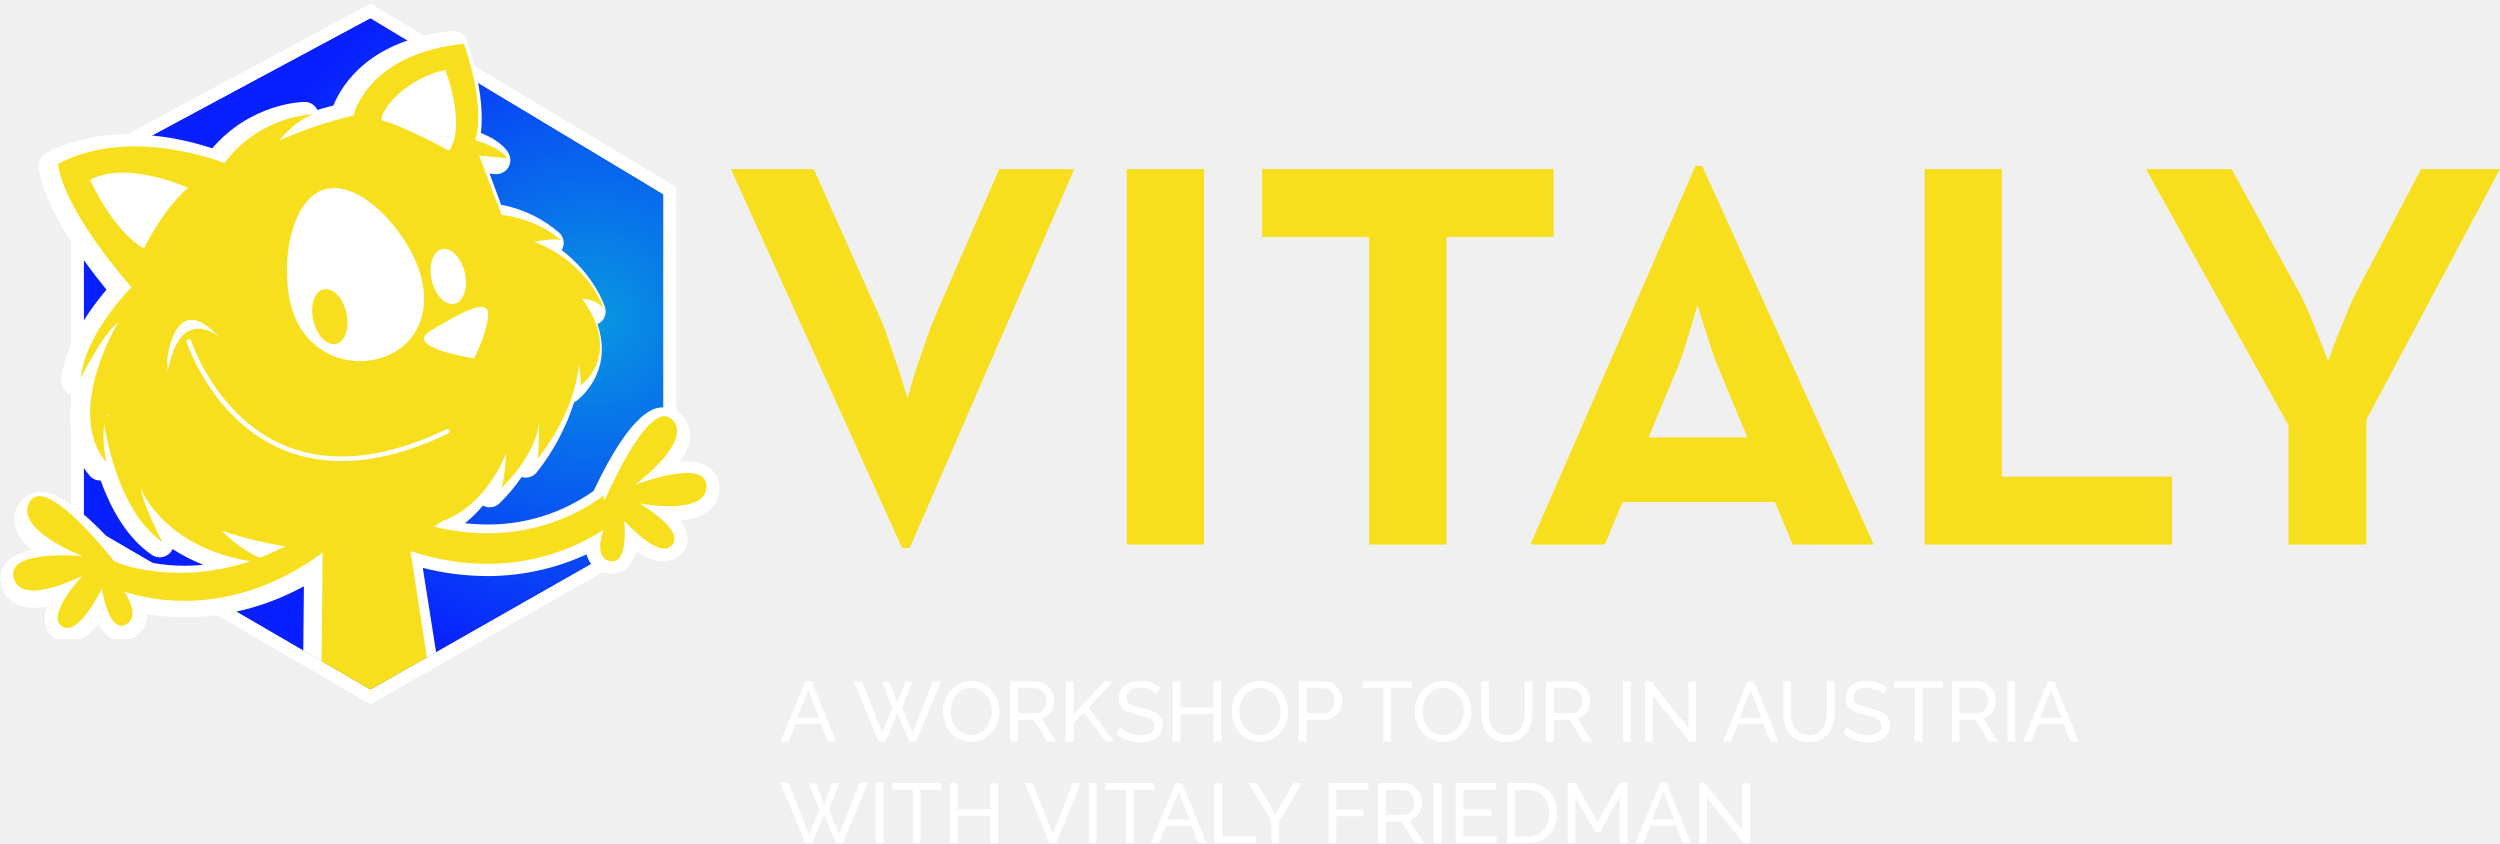
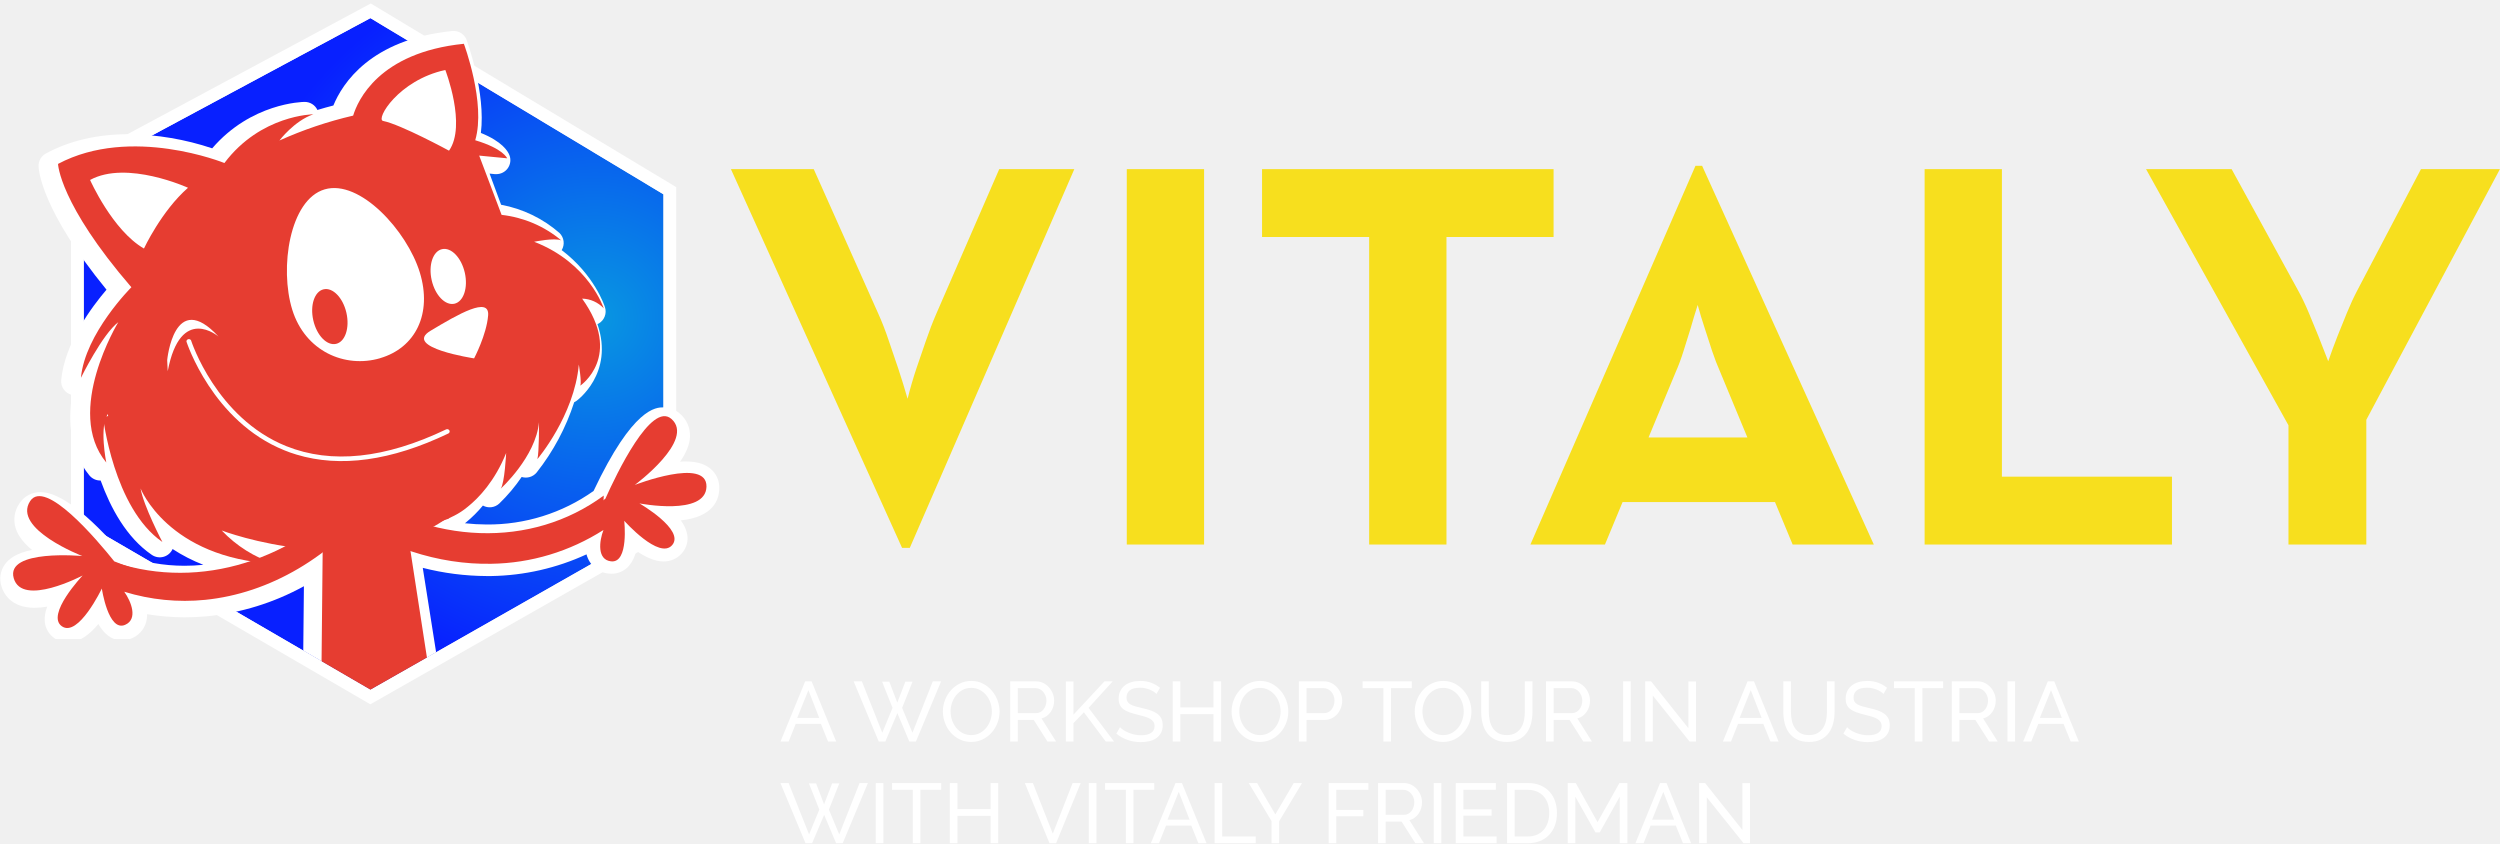
<svg xmlns="http://www.w3.org/2000/svg" xmlns:xlink="http://www.w3.org/1999/xlink" width="590px" height="199px" viewBox="0 0 590 199" version="1.1">
  <defs>
    <radialGradient cx="88.227%" cy="44.888%" fx="88.227%" fy="44.888%" r="63.106%" gradientTransform="translate(0.882267,0.448877),scale(1,0.863322),rotate(-7.377464),translate(-0.882267,-0.448877)" id="radialGradient-1">
      <stop stop-color="#F7681E" offset="0%" />
      <stop stop-color="#F7DF00" offset="100%" />
    </radialGradient>
    <polygon id="path-2" points="93.417 27.273 162.579 68.856 162.579 146.423 93.417 185.755 25.758 146.423 25.758 63.618" />
    <polygon id="path-3" points="93.417 0.71 202.154 0.71 202.154 165.985 127.753 166.228 93.417 185.755 72.879 173.816 57.576 173.816 1.122 173.816 1.122 0.71" />
  </defs>
  <g id="Page-1" stroke="none" stroke-width="1" fill="none" fill-rule="evenodd">
    <g id="Group" transform="translate(-6, -23)">
      <polygon id="x" fill="#FFFFFF" points="93.417 27.273 162.579 68.856 162.579 146.423 93.417 185.755 25.758 146.423 25.758 63.618" />
      <g id="x">
        <use fill="url(#radialGradient-1)" fill-rule="evenodd" style="mix-blend-mode: difference;" xlink:href="#path-2" />
        <path stroke="#FFFFFF" stroke-width="3" d="M93.459,25.548 L164.079,68.008 L164.079,147.295 L93.409,187.486 L24.258,147.286 L24.258,62.721 L93.459,25.548 Z" />
      </g>
      <path d="M178.494,62.909 L198.039,62.909 L213.285,97.048 C214.154,98.96 214.979,101.088 215.761,103.433 C216.542,105.779 217.281,107.95 217.976,109.948 C218.758,112.294 219.496,114.683 220.191,117.115 C220.799,114.683 221.494,112.294 222.276,109.948 C222.971,107.95 223.709,105.801 224.491,103.498 C225.273,101.196 226.098,99.046 226.967,97.048 L241.821,62.909 L259.542,62.909 L220.712,152.297 L218.888,152.297 L178.494,62.909 Z M271.921,62.909 L290.164,62.909 L290.164,151.515 L271.921,151.515 L271.921,62.909 Z M329.124,78.936 L303.845,78.936 L303.845,62.909 L372.645,62.909 L372.645,78.936 L347.367,78.936 L347.367,151.515 L329.124,151.515 L329.124,78.936 Z M418.382,126.236 L411.997,110.861 C411.302,109.297 410.651,107.603 410.042,105.779 C409.434,103.955 408.87,102.217 408.348,100.567 C407.74,98.742 407.176,96.875 406.655,94.964 C406.046,96.875 405.482,98.742 404.961,100.567 C404.439,102.217 403.896,103.955 403.332,105.779 C402.767,107.603 402.137,109.297 401.442,110.861 L395.058,126.236 L418.382,126.236 Z M406.133,62.127 L407.697,62.127 L448.221,151.515 L429.067,151.515 L424.897,141.482 L388.933,141.482 L384.764,151.515 L367.173,151.515 L406.133,62.127 Z M460.209,62.909 L478.452,62.909 L478.452,135.488 L518.585,135.488 L518.585,151.515 L460.209,151.515 L460.209,62.909 Z M546.079,123.37 L512.461,62.909 L532.658,62.909 L548.294,91.445 C549.163,93.009 550.01,94.768 550.835,96.723 C551.66,98.677 552.42,100.523 553.115,102.261 L555.461,108.255 C556.156,106.257 556.894,104.259 557.676,102.261 C558.371,100.523 559.109,98.699 559.891,96.788 C560.673,94.877 561.498,93.096 562.367,91.445 L577.352,62.909 L595.985,62.909 L564.452,122.067 L564.452,151.515 L546.079,151.515 L546.079,123.37 Z" id="VITALY" fill="#F7DF1E" />
      <g id="Group-2">
        <mask id="mask-4" fill="white">
          <use xlink:href="#path-3" />
        </mask>
        <g id="x" />
        <g id="cat-just-friendly" mask="url(#mask-4)">
          <g transform="translate(6.060606, 30.30303)">
            <path d="M169.69,108.044 C169.767,106.437 169.173,104.87 168.049,103.713 C166.656,102.296 164.617,101.605 161.816,101.605 C161.365,101.605 160.905,101.605 160.439,101.658 C161.757,99.766 162.705,97.738 162.779,95.756 C162.869,93.614 161.934,91.556 160.259,90.208 C159.225,89.328 157.912,88.84 156.552,88.832 C154.756,88.832 149.349,88.832 140.024,108.561 C132.652,113.794 123.802,116.565 114.747,116.476 C113.048,116.468 111.351,116.372 109.663,116.186 L109.917,115.985 C111.369,114.789 112.704,113.458 113.905,112.012 C115.156,112.699 116.708,112.51 117.755,111.543 C119.732,109.636 121.507,107.531 123.051,105.262 C124.336,105.659 125.734,105.242 126.588,104.208 C130.507,99.248 133.507,93.633 135.448,87.626 C135.624,87.544 135.792,87.447 135.951,87.336 C136.057,87.262 144.954,80.881 140.934,69.177 L141.226,69.051 C142.564,68.277 143.184,66.684 142.719,65.215 C142.597,64.825 140.209,57.553 132.498,51.73 C133.29,50.42 133.071,48.739 131.969,47.673 C128.063,44.264 123.307,41.965 118.2,41.018 L115.483,33.667 L116.749,33.793 L117.072,33.793 C118.159,33.795 119.177,33.265 119.797,32.377 C120.416,31.488 120.558,30.353 120.175,29.341 C119.804,28.36 118.433,26.089 113.428,24.071 C114.604,14.586 110.251,2.704 110.071,2.145 C109.54,0.725 108.104,-0.151 106.592,0.022 C87.389,2.019 80.754,12.384 78.614,17.595 C77.382,17.908 76.127,18.259 74.849,18.649 C74.306,17.489 73.137,16.748 71.851,16.747 L71.814,16.747 C71.285,16.747 59.221,17 50.017,27.702 C43.665,25.574 37.018,24.449 30.317,24.366 C22.94,24.366 16.363,25.889 10.76,28.93 C9.668,29.523 9.004,30.675 9.039,31.912 C9.07,32.966 9.78,42.345 25.074,61.062 C21.69,65.02 15.176,73.672 14.387,82.404 C14.246,83.989 15.265,85.449 16.807,85.871 L16.95,85.908 C15.944,92.321 16.484,99.318 21.023,104.878 C21.65,105.649 22.594,106.099 23.591,106.1 L23.692,106.1 C26.011,112.513 29.777,119.569 35.777,123.652 C36.588,124.204 37.605,124.368 38.55,124.101 C39.495,123.833 40.272,123.161 40.67,122.267 C42.952,123.756 45.383,125.005 47.925,125.992 C46.444,126.144 44.956,126.22 43.466,126.219 C38.551,126.214 33.675,125.349 29.062,123.663 C20.589,113.83 13.99,108.845 9.515,108.84 C7.542,108.803 5.687,109.77 4.596,111.406 C3.344,113.152 2.996,115.384 3.658,117.424 C4.267,119.31 5.718,121.013 7.498,122.477 C3.584,123.273 2.022,124.675 1.143,125.823 C0.019,127.34 -0.298,129.303 0.29,131.093 C0.751,132.61 2.408,136.13 8.085,136.141 C9.092,136.134 10.097,136.042 11.088,135.867 C10.621,136.992 10.422,138.209 10.506,139.424 C10.659,141.059 11.559,142.534 12.947,143.423 C13.853,144.016 14.913,144.333 15.997,144.335 C18.703,144.335 21.182,142.333 23.157,139.967 C24.359,142.074 26.133,143.834 28.723,143.834 C29.449,143.834 30.169,143.692 30.841,143.418 C32.59,142.763 33.921,141.319 34.426,139.529 C34.594,138.917 34.671,138.283 34.654,137.648 C37.579,138.134 40.538,138.381 43.503,138.386 C45.24,138.386 47.004,138.307 48.741,138.143 C56.787,137.357 64.587,134.941 71.661,131.045 L71.417,155.285 C74.825,155.822 78.272,156.081 81.723,156.059 C89.23,156.031 96.678,154.725 103.742,152.197 L99.712,126.709 C104.625,127.968 109.674,128.618 114.747,128.643 L115.917,128.643 C123.674,128.513 131.317,126.77 138.355,123.526 C138.518,124.143 138.772,124.732 139.107,125.275 C140.076,126.865 141.748,127.9 143.609,128.063 C143.827,128.087 144.046,128.1 144.266,128.1 C145.828,128.107 147.318,127.44 148.349,126.271 C149.211,125.23 149.806,123.994 150.08,122.672 C152.103,124.069 154.391,125.196 156.52,125.202 C158.172,125.226 159.751,124.529 160.841,123.294 C161.94,122.068 162.411,120.406 162.117,118.789 C161.872,117.594 161.351,116.473 160.598,115.511 C168.303,114.71 169.637,110.595 169.69,108.044 Z" id="Path" fill="#FFFFFF" fill-rule="evenodd" />
-             <path d="M166.666,107.544 C166.815,100.513 149.749,107.141 149.749,107.141 C149.749,107.141 164.121,96.522 158.372,91.547 C153.619,87.417 145.459,104.476 142.808,110.391 C125.716,123.658 101.869,122.978 81.982,108.611 L78.788,113.415 C90.499,121.862 103.449,125.986 115.9,125.748 C125.249,125.609 134.389,122.854 142.355,117.771 C141.339,120.441 140.828,124.786 144.139,125.173 C148.397,125.67 147.258,115.599 147.258,115.599 C147.258,115.599 155.546,124.924 158.585,121.326 C161.625,117.727 150.84,111.497 150.84,111.497 C150.84,111.497 166.517,114.57 166.666,107.544 Z" id="Path" fill="#F7DF1E" fill-rule="evenodd" />
-             <path d="M75.758,155.71 C78.075,155.957 80.403,156.074 82.733,156.059 C89.097,156.03 95.423,155.063 101.515,153.188 L94.703,109.091 L76.222,109.435 L75.758,155.71 Z" id="Path" fill="#F7DF1E" fill-rule="evenodd" />
-             <path d="M89.394,109.887 L85.055,106.061 C69.617,125.93 46.799,133.413 26.905,125.176 C22.822,120.074 10.551,105.545 7.042,110.976 C2.783,117.523 19.372,123.923 19.372,123.923 C19.372,123.923 1.224,122.223 3.177,129.144 C5.131,136.066 19.441,128.515 19.441,128.515 C19.441,128.515 10.662,137.79 14.543,140.499 C18.424,143.209 23.972,131.593 23.972,131.593 C23.972,131.593 25.478,141.866 29.45,140.165 C32.543,138.838 30.93,134.694 29.263,132.347 C35.465,134.258 41.948,134.906 48.375,134.258 C63.468,132.733 78.214,124.269 89.394,109.887 Z" id="Path" fill="#F7DF1E" fill-rule="evenodd" />
-             <path d="M142.424,109.65 C125.366,122.191 101.72,121.417 81.986,107.576 L78.788,112.245 C90.515,120.456 103.484,124.464 115.953,124.233 C125.133,124.098 134.115,121.518 141.987,116.753 C142.238,114.416 142.323,112.03 142.424,109.65 Z" id="Path" fill="#F7DF1E" fill-rule="evenodd" />
-             <path d="M84.954,107.576 C69.603,125.069 47.167,131.961 27.273,125.49 C27.817,127.508 28.274,129.537 28.737,131.576 C34.839,133.153 41.194,133.675 47.494,133.117 C62.915,131.74 77.967,124.072 89.394,111.032 L84.954,107.576 Z" id="Path" fill="#F7DF1E" fill-rule="evenodd" />
+             <path d="M166.666,107.544 C166.815,100.513 149.749,107.141 149.749,107.141 C149.749,107.141 164.121,96.522 158.372,91.547 C153.619,87.417 145.459,104.476 142.808,110.391 C125.716,123.658 101.869,122.978 81.982,108.611 L78.788,113.415 C90.499,121.862 103.449,125.986 115.9,125.748 C125.249,125.609 134.389,122.854 142.355,117.771 C141.339,120.441 140.828,124.786 144.139,125.173 C148.397,125.67 147.258,115.599 147.258,115.599 C147.258,115.599 155.546,124.924 158.585,121.326 C161.625,117.727 150.84,111.497 150.84,111.497 C150.84,111.497 166.517,114.57 166.666,107.544 Z" id="Path" fill="#e63d31" fill-rule="evenodd" />
+             <path d="M75.758,155.71 C78.075,155.957 80.403,156.074 82.733,156.059 C89.097,156.03 95.423,155.063 101.515,153.188 L94.703,109.091 L76.222,109.435 L75.758,155.71 Z" id="Path" fill="#e63d31" fill-rule="evenodd" />
+             <path d="M89.394,109.887 L85.055,106.061 C69.617,125.93 46.799,133.413 26.905,125.176 C22.822,120.074 10.551,105.545 7.042,110.976 C2.783,117.523 19.372,123.923 19.372,123.923 C19.372,123.923 1.224,122.223 3.177,129.144 C5.131,136.066 19.441,128.515 19.441,128.515 C19.441,128.515 10.662,137.79 14.543,140.499 C18.424,143.209 23.972,131.593 23.972,131.593 C23.972,131.593 25.478,141.866 29.45,140.165 C32.543,138.838 30.93,134.694 29.263,132.347 C35.465,134.258 41.948,134.906 48.375,134.258 C63.468,132.733 78.214,124.269 89.394,109.887 Z" id="Path" fill="#e63d31" fill-rule="evenodd" />
+             <path d="M142.424,109.65 C125.366,122.191 101.72,121.417 81.986,107.576 L78.788,112.245 C90.515,120.456 103.484,124.464 115.953,124.233 C125.133,124.098 134.115,121.518 141.987,116.753 C142.238,114.416 142.323,112.03 142.424,109.65 Z" id="Path" fill="#e63d31" fill-rule="evenodd" />
+             <path d="M84.954,107.576 C69.603,125.069 47.167,131.961 27.273,125.49 C27.817,127.508 28.274,129.537 28.737,131.576 C34.839,133.153 41.194,133.675 47.494,133.117 C62.915,131.74 77.967,124.072 89.394,111.032 L84.954,107.576 Z" id="Path" fill="#e63d31" fill-rule="evenodd" />
            <polygon id="Path" fill="#FFFFFF" fill-rule="evenodd" points="73.962 113.636 42.959 103.342 33.293 67.568 30.408 56.167 16.667 35.49 22.908 29.654 43.482 31.961 66.515 40.11 92.343 16.486 105.423 4.545 107.103 34.457 122.727 56.419 120.674 80.353 101.076 106.688" />
-             <path d="M142.424,65.471 C142.424,65.471 138.966,54.758 125.999,49.754 C125.999,49.754 130.825,48.745 132.397,49.43 C128.428,46.09 123.522,43.992 118.315,43.406 L113.028,29.419 L119.629,30.057 C119.629,30.057 118.755,27.783 112.095,25.796 C114.669,17.069 109.414,3.03 109.414,3.03 C89.305,5.08 84.339,16.494 83.283,19.982 C77.296,21.371 71.467,23.34 65.882,25.859 C65.882,25.859 69.351,21.237 73.883,19.668 C73.883,19.668 61.469,19.788 52.9,31.171 C52.9,31.171 30.866,22.214 13.636,31.38 C13.636,31.38 13.91,40.745 30.946,60.488 C30.946,60.488 20.001,71.385 19.036,81.868 C19.036,81.868 24.104,71.557 27.857,68.729 C27.857,68.729 15.02,89.779 25.021,101.847 C25.021,101.847 23.299,93.371 25.407,90.386 C25.407,90.386 25.895,98.49 29.23,105 L28.769,104.822 C29.222,105.152 29.639,105.527 30.013,105.941 L30.099,106.051 C31.324,106.125 32.54,106.3 33.735,106.574 C32.737,104.142 31.96,101.46 32.421,99.698 C33.656,102.38 35.053,104.988 36.603,107.51 C37.075,107.698 37.553,107.87 38.014,108.095 C40.861,109.465 43.564,110.945 46.24,112.555 L50.562,112.869 C57.533,114.438 62.134,115.881 69.705,116.33 C76.628,116.738 83.449,117.313 90.329,118.103 C93.643,118.479 95.938,117.423 99.531,116.723 C104.432,115.771 107.199,113.423 99.681,117.852 C101.656,116.687 103.763,115.748 105.96,115.055 L105.874,115.013 C106.298,114.814 106.722,114.605 107.156,114.391 C108.29,113.814 109.351,113.113 110.32,112.299 C112.958,110.182 116.712,106.244 119.393,99.609 C119.393,99.609 119.034,106.788 118.106,108.022 C118.106,108.022 126.38,100.535 127.147,92.336 C127.147,92.336 127.184,99.567 126.761,101.047 C126.761,101.047 135.48,90.788 136.542,78.726 C136.542,78.726 137.244,82.851 136.896,83.709 C136.896,83.709 147.084,76.765 137.319,63.171 C139.272,63.223 141.118,64.055 142.424,65.471 Z M33.917,51.354 C26.49,47.082 21.197,35.166 21.197,35.166 C29.884,30.418 44.309,37.011 44.309,37.011 C38.035,42.491 33.917,51.343 33.917,51.343 L33.917,51.354 Z M89.648,77.236 C81.331,79.672 71.952,75.594 68.912,65.79 C65.871,55.986 68.268,39.824 76.564,37.388 C84.859,34.951 95.986,47.16 99.005,56.964 C102.024,66.768 97.965,74.794 89.648,77.225 L89.648,77.236 Z M105.912,28.259 C105.912,28.259 94.533,22.078 90.345,21.237 C88.538,20.876 93.932,11.626 105.032,9.211 C105.038,9.211 110.105,22.282 105.912,28.253 L105.912,28.259 Z" id="Shape" fill="#F7DF1E" fill-rule="nonzero" />
-             <path d="M24.242,91.053 C24.242,91.053 26.702,112.621 38.265,120.609 C38.265,120.609 33.803,112.099 33.113,107.967 C33.113,107.967 39.503,124.375 64.782,125.758 C60.023,124.236 55.719,121.531 52.266,117.891 C52.266,117.891 85.979,130.821 107.576,113.397 L60.894,106.823 C60.894,106.823 38.117,89.394 37.622,89.394 C37.127,89.394 24.242,91.053 24.242,91.053 Z" id="Path" fill="#F7DF1E" fill-rule="evenodd" />
+             <path d="M142.424,65.471 C142.424,65.471 138.966,54.758 125.999,49.754 C125.999,49.754 130.825,48.745 132.397,49.43 C128.428,46.09 123.522,43.992 118.315,43.406 L113.028,29.419 L119.629,30.057 C119.629,30.057 118.755,27.783 112.095,25.796 C114.669,17.069 109.414,3.03 109.414,3.03 C89.305,5.08 84.339,16.494 83.283,19.982 C77.296,21.371 71.467,23.34 65.882,25.859 C65.882,25.859 69.351,21.237 73.883,19.668 C73.883,19.668 61.469,19.788 52.9,31.171 C52.9,31.171 30.866,22.214 13.636,31.38 C13.636,31.38 13.91,40.745 30.946,60.488 C30.946,60.488 20.001,71.385 19.036,81.868 C19.036,81.868 24.104,71.557 27.857,68.729 C27.857,68.729 15.02,89.779 25.021,101.847 C25.021,101.847 23.299,93.371 25.407,90.386 C25.407,90.386 25.895,98.49 29.23,105 L28.769,104.822 C29.222,105.152 29.639,105.527 30.013,105.941 L30.099,106.051 C31.324,106.125 32.54,106.3 33.735,106.574 C32.737,104.142 31.96,101.46 32.421,99.698 C33.656,102.38 35.053,104.988 36.603,107.51 C37.075,107.698 37.553,107.87 38.014,108.095 C40.861,109.465 43.564,110.945 46.24,112.555 L50.562,112.869 C57.533,114.438 62.134,115.881 69.705,116.33 C76.628,116.738 83.449,117.313 90.329,118.103 C93.643,118.479 95.938,117.423 99.531,116.723 C104.432,115.771 107.199,113.423 99.681,117.852 C101.656,116.687 103.763,115.748 105.96,115.055 L105.874,115.013 C106.298,114.814 106.722,114.605 107.156,114.391 C108.29,113.814 109.351,113.113 110.32,112.299 C112.958,110.182 116.712,106.244 119.393,99.609 C119.393,99.609 119.034,106.788 118.106,108.022 C118.106,108.022 126.38,100.535 127.147,92.336 C127.147,92.336 127.184,99.567 126.761,101.047 C126.761,101.047 135.48,90.788 136.542,78.726 C136.542,78.726 137.244,82.851 136.896,83.709 C136.896,83.709 147.084,76.765 137.319,63.171 C139.272,63.223 141.118,64.055 142.424,65.471 Z M33.917,51.354 C26.49,47.082 21.197,35.166 21.197,35.166 C29.884,30.418 44.309,37.011 44.309,37.011 C38.035,42.491 33.917,51.343 33.917,51.343 L33.917,51.354 Z M89.648,77.236 C81.331,79.672 71.952,75.594 68.912,65.79 C65.871,55.986 68.268,39.824 76.564,37.388 C84.859,34.951 95.986,47.16 99.005,56.964 C102.024,66.768 97.965,74.794 89.648,77.225 L89.648,77.236 Z M105.912,28.259 C105.912,28.259 94.533,22.078 90.345,21.237 C88.538,20.876 93.932,11.626 105.032,9.211 C105.038,9.211 110.105,22.282 105.912,28.253 L105.912,28.259 Z" id="Shape" fill="#e63d31" fill-rule="nonzero" />
+             <path d="M24.242,91.053 C24.242,91.053 26.702,112.621 38.265,120.609 C38.265,120.609 33.803,112.099 33.113,107.967 C33.113,107.967 39.503,124.375 64.782,125.758 C60.023,124.236 55.719,121.531 52.266,117.891 C52.266,117.891 85.979,130.821 107.576,113.397 L60.894,106.823 C60.894,106.823 38.117,89.394 37.622,89.394 C37.127,89.394 24.242,91.053 24.242,91.053 Z" id="Path" fill="#e63d31" fill-rule="evenodd" />
            <path d="M69.875,99.969 C80.227,103.118 92.279,101.455 105.751,95.001 C106.034,94.862 106.143,94.534 105.994,94.269 C105.845,94.004 105.494,93.902 105.211,94.041 C90.817,100.934 78.133,102.258 67.5,97.988 C50.963,91.338 45.074,73.185 45.02,73.003 C44.888,72.782 44.61,72.677 44.351,72.75 C44.092,72.823 43.922,73.054 43.941,73.306 C44,73.493 50.045,92.131 67.074,98.979 C67.988,99.353 68.921,99.683 69.875,99.969 Z" id="Path" fill="#FFFFFF" fill-rule="evenodd" />
            <path d="M39.394,77.695 C39.394,77.695 41,60.706 51.515,72.135 C51.515,72.135 42.538,64.39 39.524,80.303" id="Path" fill="#FFFFFF" fill-rule="evenodd" />
            <path d="M101.538,70.764 C94.915,74.725 111.826,77.273 111.826,77.273 C111.826,77.273 114.768,71.72 115.138,67.139 C115.508,62.558 108.139,66.803 101.538,70.764 Z" id="Path" fill="#FFFFFF" fill-rule="evenodd" />
-             <ellipse id="Oval" fill="#F7DF1E" fill-rule="evenodd" transform="translate(77.78509, 67.41054) rotate(-12.85) translate(-77.78509, -67.41054) " cx="77.785" cy="67.411" rx="4.007" ry="6.603" />
+             <ellipse id="Oval" fill="#e63d31" fill-rule="evenodd" transform="translate(77.78509, 67.41054) rotate(-12.85) translate(-77.78509, -67.41054) " cx="77.785" cy="67.411" rx="4.007" ry="6.603" />
            <ellipse id="Oval" fill="#FFFFFF" fill-rule="evenodd" transform="translate(105.7237, 57.93705) rotate(-12.85) translate(-105.7237, -57.93705) " cx="105.724" cy="57.937" rx="4.007" ry="6.603" />
          </g>
        </g>
      </g>
      <path d="M196.02,183.8 L197.54,183.8 L203.34,198 L201.42,198 L199.74,193.84 L193.78,193.84 L192.12,198 L190.2,198 L196.02,183.8 Z M199.34,192.44 L196.78,185.88 L194.14,192.44 L199.34,192.44 Z M214.18,183.88 L215.88,183.88 L217.76,188.82 L219.66,183.88 L221.36,183.88 L218.9,190.06 L221.34,195.92 L226.14,183.8 L228.1,183.8 L222.16,198 L220.6,198 L217.78,191.3 L214.94,198 L213.38,198 L207.46,183.8 L209.4,183.8 L214.22,195.92 L216.64,190.06 L214.18,183.88 Z M235.2,198.1 C234.2,198.1 233.29,197.897 232.47,197.49 C231.65,197.083 230.947,196.543 230.36,195.87 C229.773,195.197 229.32,194.427 229,193.56 C228.68,192.693 228.52,191.807 228.52,190.9 C228.52,189.953 228.69,189.047 229.03,188.18 C229.37,187.313 229.84,186.547 230.44,185.88 C231.04,185.213 231.75,184.683 232.57,184.29 C233.39,183.897 234.28,183.7 235.24,183.7 C236.24,183.7 237.147,183.91 237.96,184.33 C238.773,184.75 239.473,185.3 240.06,185.98 C240.647,186.66 241.1,187.43 241.42,188.29 C241.74,189.15 241.9,190.027 241.9,190.92 C241.9,191.867 241.73,192.773 241.39,193.64 C241.05,194.507 240.583,195.27 239.99,195.93 C239.397,196.59 238.69,197.117 237.87,197.51 C237.05,197.903 236.16,198.1 235.2,198.1 Z M230.34,190.9 C230.34,191.62 230.457,192.317 230.69,192.99 C230.923,193.663 231.253,194.26 231.68,194.78 C232.107,195.3 232.62,195.713 233.22,196.02 C233.82,196.327 234.487,196.48 235.22,196.48 C235.98,196.48 236.66,196.317 237.26,195.99 C237.86,195.663 238.37,195.237 238.79,194.71 C239.21,194.183 239.53,193.587 239.75,192.92 C239.97,192.253 240.08,191.58 240.08,190.9 C240.08,190.18 239.963,189.483 239.73,188.81 C239.497,188.137 239.163,187.543 238.73,187.03 C238.297,186.517 237.783,186.107 237.19,185.8 C236.597,185.493 235.94,185.34 235.22,185.34 C234.46,185.34 233.78,185.5 233.18,185.82 C232.58,186.14 232.07,186.56 231.65,187.08 C231.23,187.6 230.907,188.193 230.68,188.86 C230.453,189.527 230.34,190.207 230.34,190.9 Z M244.4,198 L244.4,183.8 L250.48,183.8 C251.107,183.8 251.683,183.93 252.21,184.19 C252.737,184.45 253.19,184.797 253.57,185.23 C253.95,185.663 254.247,186.15 254.46,186.69 C254.673,187.23 254.78,187.78 254.78,188.34 C254.78,188.833 254.71,189.31 254.57,189.77 C254.43,190.23 254.23,190.647 253.97,191.02 C253.71,191.393 253.397,191.713 253.03,191.98 C252.663,192.247 252.253,192.44 251.8,192.56 L255.24,198 L253.2,198 L249.96,192.9 L246.2,192.9 L246.2,198 L244.4,198 Z M246.2,191.3 L250.5,191.3 C250.873,191.3 251.21,191.22 251.51,191.06 C251.81,190.9 252.067,190.683 252.28,190.41 C252.493,190.137 252.66,189.82 252.78,189.46 C252.9,189.1 252.96,188.727 252.96,188.34 C252.96,187.94 252.89,187.563 252.75,187.21 C252.61,186.857 252.423,186.543 252.19,186.27 C251.957,185.997 251.683,185.783 251.37,185.63 C251.057,185.477 250.727,185.4 250.38,185.4 L246.2,185.4 L246.2,191.3 Z M257.54,198 L257.54,183.82 L259.34,183.82 L259.34,191.66 L266.66,183.8 L268.6,183.8 L262.9,190.06 L268.92,198 L266.96,198 L261.8,191.1 L259.34,193.66 L259.34,198 L257.54,198 Z M278.92,186.78 C278.76,186.593 278.547,186.413 278.28,186.24 C278.013,186.067 277.713,185.91 277.38,185.77 C277.047,185.63 276.683,185.517 276.29,185.43 C275.897,185.343 275.487,185.3 275.06,185.3 C273.953,185.3 273.143,185.507 272.63,185.92 C272.117,186.333 271.86,186.9 271.86,187.62 C271.86,188.007 271.933,188.327 272.08,188.58 C272.227,188.833 272.457,189.05 272.77,189.23 C273.083,189.41 273.473,189.567 273.94,189.7 C274.407,189.833 274.96,189.973 275.6,190.12 C276.333,190.28 276.997,190.463 277.59,190.67 C278.183,190.877 278.69,191.133 279.11,191.44 C279.53,191.747 279.85,192.12 280.07,192.56 C280.29,193 280.4,193.54 280.4,194.18 C280.4,194.86 280.267,195.45 280,195.95 C279.733,196.45 279.37,196.863 278.91,197.19 C278.45,197.517 277.907,197.757 277.28,197.91 C276.653,198.063 275.973,198.14 275.24,198.14 C274.147,198.14 273.11,197.97 272.13,197.63 C271.15,197.29 270.26,196.793 269.46,196.14 L270.32,194.62 C270.533,194.847 270.81,195.073 271.15,195.3 C271.49,195.527 271.877,195.73 272.31,195.91 C272.743,196.09 273.21,196.237 273.71,196.35 C274.21,196.463 274.733,196.52 275.28,196.52 C276.293,196.52 277.08,196.34 277.64,195.98 C278.2,195.62 278.48,195.08 278.48,194.36 C278.48,193.96 278.39,193.623 278.21,193.35 C278.03,193.077 277.767,192.84 277.42,192.64 C277.073,192.44 276.643,192.263 276.13,192.11 C275.617,191.957 275.033,191.8 274.38,191.64 C273.66,191.467 273.027,191.28 272.48,191.08 C271.933,190.88 271.477,190.64 271.11,190.36 C270.743,190.08 270.467,189.74 270.28,189.34 C270.093,188.94 270,188.46 270,187.9 C270,187.22 270.127,186.62 270.38,186.1 C270.633,185.58 270.987,185.14 271.44,184.78 C271.893,184.42 272.433,184.15 273.06,183.97 C273.687,183.79 274.367,183.7 275.1,183.7 C276.06,183.7 276.927,183.847 277.7,184.14 C278.473,184.433 279.16,184.827 279.76,185.32 L278.92,186.78 Z M294.18,183.8 L294.18,198 L292.38,198 L292.38,191.54 L284.56,191.54 L284.56,198 L282.76,198 L282.76,183.8 L284.56,183.8 L284.56,189.94 L292.38,189.94 L292.38,183.8 L294.18,183.8 Z M303.34,198.1 C302.34,198.1 301.43,197.897 300.61,197.49 C299.79,197.083 299.087,196.543 298.5,195.87 C297.913,195.197 297.46,194.427 297.14,193.56 C296.82,192.693 296.66,191.807 296.66,190.9 C296.66,189.953 296.83,189.047 297.17,188.18 C297.51,187.313 297.98,186.547 298.58,185.88 C299.18,185.213 299.89,184.683 300.71,184.29 C301.53,183.897 302.42,183.7 303.38,183.7 C304.38,183.7 305.287,183.91 306.1,184.33 C306.913,184.75 307.613,185.3 308.2,185.98 C308.787,186.66 309.24,187.43 309.56,188.29 C309.88,189.15 310.04,190.027 310.04,190.92 C310.04,191.867 309.87,192.773 309.53,193.64 C309.19,194.507 308.723,195.27 308.13,195.93 C307.537,196.59 306.83,197.117 306.01,197.51 C305.19,197.903 304.3,198.1 303.34,198.1 Z M298.48,190.9 C298.48,191.62 298.597,192.317 298.83,192.99 C299.063,193.663 299.393,194.26 299.82,194.78 C300.247,195.3 300.76,195.713 301.36,196.02 C301.96,196.327 302.627,196.48 303.36,196.48 C304.12,196.48 304.8,196.317 305.4,195.99 C306,195.663 306.51,195.237 306.93,194.71 C307.35,194.183 307.67,193.587 307.89,192.92 C308.11,192.253 308.22,191.58 308.22,190.9 C308.22,190.18 308.103,189.483 307.87,188.81 C307.637,188.137 307.303,187.543 306.87,187.03 C306.437,186.517 305.923,186.107 305.33,185.8 C304.737,185.493 304.08,185.34 303.36,185.34 C302.6,185.34 301.92,185.5 301.32,185.82 C300.72,186.14 300.21,186.56 299.79,187.08 C299.37,187.6 299.047,188.193 298.82,188.86 C298.593,189.527 298.48,190.207 298.48,190.9 Z M312.54,198 L312.54,183.8 L318.46,183.8 C319.087,183.8 319.663,183.93 320.19,184.19 C320.717,184.45 321.17,184.797 321.55,185.23 C321.93,185.663 322.227,186.15 322.44,186.69 C322.653,187.23 322.76,187.78 322.76,188.34 C322.76,188.927 322.66,189.493 322.46,190.04 C322.26,190.587 321.977,191.073 321.61,191.5 C321.243,191.927 320.803,192.267 320.29,192.52 C319.777,192.773 319.207,192.9 318.58,192.9 L314.34,192.9 L314.34,198 L312.54,198 Z M314.34,191.3 L318.48,191.3 C318.853,191.3 319.19,191.223 319.49,191.07 C319.79,190.917 320.047,190.703 320.26,190.43 C320.473,190.157 320.64,189.84 320.76,189.48 C320.88,189.12 320.94,188.74 320.94,188.34 C320.94,187.927 320.87,187.54 320.73,187.18 C320.59,186.82 320.403,186.507 320.17,186.24 C319.937,185.973 319.663,185.767 319.35,185.62 C319.037,185.473 318.707,185.4 318.36,185.4 L314.34,185.4 L314.34,191.3 Z M339.18,185.4 L334.28,185.4 L334.28,198 L332.48,198 L332.48,185.4 L327.58,185.4 L327.58,183.8 L339.18,183.8 L339.18,185.4 Z M346.56,198.1 C345.56,198.1 344.65,197.897 343.83,197.49 C343.01,197.083 342.307,196.543 341.72,195.87 C341.133,195.197 340.68,194.427 340.36,193.56 C340.04,192.693 339.88,191.807 339.88,190.9 C339.88,189.953 340.05,189.047 340.39,188.18 C340.73,187.313 341.2,186.547 341.8,185.88 C342.4,185.213 343.11,184.683 343.93,184.29 C344.75,183.897 345.64,183.7 346.6,183.7 C347.6,183.7 348.507,183.91 349.32,184.33 C350.133,184.75 350.833,185.3 351.42,185.98 C352.007,186.66 352.46,187.43 352.78,188.29 C353.1,189.15 353.26,190.027 353.26,190.92 C353.26,191.867 353.09,192.773 352.75,193.64 C352.41,194.507 351.943,195.27 351.35,195.93 C350.757,196.59 350.05,197.117 349.23,197.51 C348.41,197.903 347.52,198.1 346.56,198.1 Z M341.7,190.9 C341.7,191.62 341.817,192.317 342.05,192.99 C342.283,193.663 342.613,194.26 343.04,194.78 C343.467,195.3 343.98,195.713 344.58,196.02 C345.18,196.327 345.847,196.48 346.58,196.48 C347.34,196.48 348.02,196.317 348.62,195.99 C349.22,195.663 349.73,195.237 350.15,194.71 C350.57,194.183 350.89,193.587 351.11,192.92 C351.33,192.253 351.44,191.58 351.44,190.9 C351.44,190.18 351.323,189.483 351.09,188.81 C350.857,188.137 350.523,187.543 350.09,187.03 C349.657,186.517 349.143,186.107 348.55,185.8 C347.957,185.493 347.3,185.34 346.58,185.34 C345.82,185.34 345.14,185.5 344.54,185.82 C343.94,186.14 343.43,186.56 343.01,187.08 C342.59,187.6 342.267,188.193 342.04,188.86 C341.813,189.527 341.7,190.207 341.7,190.9 Z M361.6,196.48 C362.427,196.48 363.113,196.32 363.66,196 C364.207,195.68 364.643,195.263 364.97,194.75 C365.297,194.237 365.527,193.65 365.66,192.99 C365.793,192.33 365.86,191.66 365.86,190.98 L365.86,183.8 L367.66,183.8 L367.66,190.98 C367.66,191.94 367.55,192.85 367.33,193.71 C367.11,194.57 366.76,195.327 366.28,195.98 C365.8,196.633 365.177,197.15 364.41,197.53 C363.643,197.91 362.713,198.1 361.62,198.1 C360.487,198.1 359.533,197.9 358.76,197.5 C357.987,197.1 357.363,196.57 356.89,195.91 C356.417,195.25 356.077,194.49 355.87,193.63 C355.663,192.77 355.56,191.887 355.56,190.98 L355.56,183.8 L357.36,183.8 L357.36,190.98 C357.36,191.687 357.43,192.37 357.57,193.03 C357.71,193.69 357.943,194.273 358.27,194.78 C358.597,195.287 359.03,195.697 359.57,196.01 C360.11,196.323 360.787,196.48 361.6,196.48 Z M370.86,198 L370.86,183.8 L376.94,183.8 C377.567,183.8 378.143,183.93 378.67,184.19 C379.197,184.45 379.65,184.797 380.03,185.23 C380.41,185.663 380.707,186.15 380.92,186.69 C381.133,187.23 381.24,187.78 381.24,188.34 C381.24,188.833 381.17,189.31 381.03,189.77 C380.89,190.23 380.69,190.647 380.43,191.02 C380.17,191.393 379.857,191.713 379.49,191.98 C379.123,192.247 378.713,192.44 378.26,192.56 L381.7,198 L379.66,198 L376.42,192.9 L372.66,192.9 L372.66,198 L370.86,198 Z M372.66,191.3 L376.96,191.3 C377.333,191.3 377.67,191.22 377.97,191.06 C378.27,190.9 378.527,190.683 378.74,190.41 C378.953,190.137 379.12,189.82 379.24,189.46 C379.36,189.1 379.42,188.727 379.42,188.34 C379.42,187.94 379.35,187.563 379.21,187.21 C379.07,186.857 378.883,186.543 378.65,186.27 C378.417,185.997 378.143,185.783 377.83,185.63 C377.517,185.477 377.187,185.4 376.84,185.4 L372.66,185.4 L372.66,191.3 Z M389.06,198 L389.06,183.8 L390.86,183.8 L390.86,198 L389.06,198 Z M396.06,187.16 L396.06,198 L394.26,198 L394.26,183.8 L395.66,183.8 L404.46,194.86 L404.46,183.82 L406.26,183.82 L406.26,198 L404.74,198 L396.06,187.16 Z M418.42,183.8 L419.94,183.8 L425.74,198 L423.82,198 L422.14,193.84 L416.18,193.84 L414.52,198 L412.6,198 L418.42,183.8 Z M421.74,192.44 L419.18,185.88 L416.54,192.44 L421.74,192.44 Z M432.9,196.48 C433.727,196.48 434.413,196.32 434.96,196 C435.507,195.68 435.943,195.263 436.27,194.75 C436.597,194.237 436.827,193.65 436.96,192.99 C437.093,192.33 437.16,191.66 437.16,190.98 L437.16,183.8 L438.96,183.8 L438.96,190.98 C438.96,191.94 438.85,192.85 438.63,193.71 C438.41,194.57 438.06,195.327 437.58,195.98 C437.1,196.633 436.477,197.15 435.71,197.53 C434.943,197.91 434.013,198.1 432.92,198.1 C431.787,198.1 430.833,197.9 430.06,197.5 C429.287,197.1 428.663,196.57 428.19,195.91 C427.717,195.25 427.377,194.49 427.17,193.63 C426.963,192.77 426.86,191.887 426.86,190.98 L426.86,183.8 L428.66,183.8 L428.66,190.98 C428.66,191.687 428.73,192.37 428.87,193.03 C429.01,193.69 429.243,194.273 429.57,194.78 C429.897,195.287 430.33,195.697 430.87,196.01 C431.41,196.323 432.087,196.48 432.9,196.48 Z M450.5,186.78 C450.34,186.593 450.127,186.413 449.86,186.24 C449.593,186.067 449.293,185.91 448.96,185.77 C448.627,185.63 448.263,185.517 447.87,185.43 C447.477,185.343 447.067,185.3 446.64,185.3 C445.533,185.3 444.723,185.507 444.21,185.92 C443.697,186.333 443.44,186.9 443.44,187.62 C443.44,188.007 443.513,188.327 443.66,188.58 C443.807,188.833 444.037,189.05 444.35,189.23 C444.663,189.41 445.053,189.567 445.52,189.7 C445.987,189.833 446.54,189.973 447.18,190.12 C447.913,190.28 448.577,190.463 449.17,190.67 C449.763,190.877 450.27,191.133 450.69,191.44 C451.11,191.747 451.43,192.12 451.65,192.56 C451.87,193 451.98,193.54 451.98,194.18 C451.98,194.86 451.847,195.45 451.58,195.95 C451.313,196.45 450.95,196.863 450.49,197.19 C450.03,197.517 449.487,197.757 448.86,197.91 C448.233,198.063 447.553,198.14 446.82,198.14 C445.727,198.14 444.69,197.97 443.71,197.63 C442.73,197.29 441.84,196.793 441.04,196.14 L441.9,194.62 C442.113,194.847 442.39,195.073 442.73,195.3 C443.07,195.527 443.457,195.73 443.89,195.91 C444.323,196.09 444.79,196.237 445.29,196.35 C445.79,196.463 446.313,196.52 446.86,196.52 C447.873,196.52 448.66,196.34 449.22,195.98 C449.78,195.62 450.06,195.08 450.06,194.36 C450.06,193.96 449.97,193.623 449.79,193.35 C449.61,193.077 449.347,192.84 449,192.64 C448.653,192.44 448.223,192.263 447.71,192.11 C447.197,191.957 446.613,191.8 445.96,191.64 C445.24,191.467 444.607,191.28 444.06,191.08 C443.513,190.88 443.057,190.64 442.69,190.36 C442.323,190.08 442.047,189.74 441.86,189.34 C441.673,188.94 441.58,188.46 441.58,187.9 C441.58,187.22 441.707,186.62 441.96,186.1 C442.213,185.58 442.567,185.14 443.02,184.78 C443.473,184.42 444.013,184.15 444.64,183.97 C445.267,183.79 445.947,183.7 446.68,183.7 C447.64,183.7 448.507,183.847 449.28,184.14 C450.053,184.433 450.74,184.827 451.34,185.32 L450.5,186.78 Z M464.58,185.4 L459.68,185.4 L459.68,198 L457.88,198 L457.88,185.4 L452.98,185.4 L452.98,183.8 L464.58,183.8 L464.58,185.4 Z M466.62,198 L466.62,183.8 L472.7,183.8 C473.327,183.8 473.903,183.93 474.43,184.19 C474.957,184.45 475.41,184.797 475.79,185.23 C476.17,185.663 476.467,186.15 476.68,186.69 C476.893,187.23 477,187.78 477,188.34 C477,188.833 476.93,189.31 476.79,189.77 C476.65,190.23 476.45,190.647 476.19,191.02 C475.93,191.393 475.617,191.713 475.25,191.98 C474.883,192.247 474.473,192.44 474.02,192.56 L477.46,198 L475.42,198 L472.18,192.9 L468.42,192.9 L468.42,198 L466.62,198 Z M468.42,191.3 L472.72,191.3 C473.093,191.3 473.43,191.22 473.73,191.06 C474.03,190.9 474.287,190.683 474.5,190.41 C474.713,190.137 474.88,189.82 475,189.46 C475.12,189.1 475.18,188.727 475.18,188.34 C475.18,187.94 475.11,187.563 474.97,187.21 C474.83,186.857 474.643,186.543 474.41,186.27 C474.177,185.997 473.903,185.783 473.59,185.63 C473.277,185.477 472.947,185.4 472.6,185.4 L468.42,185.4 L468.42,191.3 Z M479.76,198 L479.76,183.8 L481.56,183.8 L481.56,198 L479.76,198 Z M489.28,183.8 L490.8,183.8 L496.6,198 L494.68,198 L493,193.84 L487.04,193.84 L485.38,198 L483.46,198 L489.28,183.8 Z M492.6,192.44 L490.04,185.88 L487.4,192.44 L492.6,192.44 Z M196.9,207.88 L198.6,207.88 L200.48,212.82 L202.38,207.88 L204.08,207.88 L201.62,214.06 L204.06,219.92 L208.86,207.8 L210.82,207.8 L204.88,222 L203.32,222 L200.5,215.3 L197.66,222 L196.1,222 L190.18,207.8 L192.12,207.8 L196.94,219.92 L199.36,214.06 L196.9,207.88 Z M212.68,222 L212.68,207.8 L214.48,207.8 L214.48,222 L212.68,222 Z M228.12,209.4 L223.22,209.4 L223.22,222 L221.42,222 L221.42,209.4 L216.52,209.4 L216.52,207.8 L228.12,207.8 L228.12,209.4 Z M241.58,207.8 L241.58,222 L239.78,222 L239.78,215.54 L231.96,215.54 L231.96,222 L230.16,222 L230.16,207.8 L231.96,207.8 L231.96,213.94 L239.78,213.94 L239.78,207.8 L241.58,207.8 Z M249.76,207.8 L254.46,219.74 L259.14,207.8 L261.04,207.8 L255.24,222 L253.68,222 L247.86,207.8 L249.76,207.8 Z M262.96,222 L262.96,207.8 L264.76,207.8 L264.76,222 L262.96,222 Z M278.4,209.4 L273.5,209.4 L273.5,222 L271.7,222 L271.7,209.4 L266.8,209.4 L266.8,207.8 L278.4,207.8 L278.4,209.4 Z M283.42,207.8 L284.94,207.8 L290.74,222 L288.82,222 L287.14,217.84 L281.18,217.84 L279.52,222 L277.6,222 L283.42,207.8 Z M286.74,216.44 L284.18,209.88 L281.54,216.44 L286.74,216.44 Z M292.64,222 L292.64,207.8 L294.44,207.8 L294.44,220.4 L302.36,220.4 L302.36,222 L292.64,222 Z M302.68,207.8 L306.98,215.2 L311.32,207.8 L313.28,207.8 L307.88,216.82 L307.88,222 L306.08,222 L306.08,216.78 L300.7,207.8 L302.68,207.8 Z M319.56,222 L319.56,207.8 L328.94,207.8 L328.94,209.4 L321.36,209.4 L321.36,214.14 L327.74,214.14 L327.74,215.64 L321.36,215.64 L321.36,222 L319.56,222 Z M331.22,222 L331.22,207.8 L337.3,207.8 C337.927,207.8 338.503,207.93 339.03,208.19 C339.557,208.45 340.01,208.797 340.39,209.23 C340.77,209.663 341.067,210.15 341.28,210.69 C341.493,211.23 341.6,211.78 341.6,212.34 C341.6,212.833 341.53,213.31 341.39,213.77 C341.25,214.23 341.05,214.647 340.79,215.02 C340.53,215.393 340.217,215.713 339.85,215.98 C339.483,216.247 339.073,216.44 338.62,216.56 L342.06,222 L340.02,222 L336.78,216.9 L333.02,216.9 L333.02,222 L331.22,222 Z M333.02,215.3 L337.32,215.3 C337.693,215.3 338.03,215.22 338.33,215.06 C338.63,214.9 338.887,214.683 339.1,214.41 C339.313,214.137 339.48,213.82 339.6,213.46 C339.72,213.1 339.78,212.727 339.78,212.34 C339.78,211.94 339.71,211.563 339.57,211.21 C339.43,210.857 339.243,210.543 339.01,210.27 C338.777,209.997 338.503,209.783 338.19,209.63 C337.877,209.477 337.547,209.4 337.2,209.4 L333.02,209.4 L333.02,215.3 Z M344.36,222 L344.36,207.8 L346.16,207.8 L346.16,222 L344.36,222 Z M359.2,220.4 L359.2,222 L349.56,222 L349.56,207.8 L359.02,207.8 L359.02,209.4 L351.36,209.4 L351.36,214 L358.02,214 L358.02,215.5 L351.36,215.5 L351.36,220.4 L359.2,220.4 Z M361.66,222 L361.66,207.8 L366.58,207.8 C367.713,207.8 368.71,207.987 369.57,208.36 C370.43,208.733 371.147,209.24 371.72,209.88 C372.293,210.52 372.723,211.27 373.01,212.13 C373.297,212.99 373.44,213.907 373.44,214.88 C373.44,215.96 373.28,216.937 372.96,217.81 C372.64,218.683 372.18,219.43 371.58,220.05 C370.98,220.67 370.257,221.15 369.41,221.49 C368.563,221.83 367.62,222 366.58,222 L361.66,222 Z M371.62,214.88 C371.62,214.08 371.51,213.343 371.29,212.67 C371.07,211.997 370.743,211.42 370.31,210.94 C369.877,210.46 369.347,210.083 368.72,209.81 C368.093,209.537 367.38,209.4 366.58,209.4 L363.46,209.4 L363.46,220.4 L366.58,220.4 C367.393,220.4 368.117,220.26 368.75,219.98 C369.383,219.7 369.91,219.313 370.33,218.82 C370.75,218.327 371.07,217.743 371.29,217.07 C371.51,216.397 371.62,215.667 371.62,214.88 Z M388.26,222 L388.26,211.02 L383.54,219.44 L382.52,219.44 L377.78,211.02 L377.78,222 L375.98,222 L375.98,207.8 L377.88,207.8 L383.02,217.02 L388.18,207.8 L390.06,207.8 L390.06,222 L388.26,222 Z M397.78,207.8 L399.3,207.8 L405.1,222 L403.18,222 L401.5,217.84 L395.54,217.84 L393.88,222 L391.96,222 L397.78,207.8 Z M401.1,216.44 L398.54,209.88 L395.9,216.44 L401.1,216.44 Z M408.8,211.16 L408.8,222 L407,222 L407,207.8 L408.4,207.8 L417.2,218.86 L417.2,207.82 L419,207.82 L419,222 L417.48,222 L408.8,211.16 Z" id="A-WORKSHOP-TOUR-IN-A" fill="#FFFFFF" />
    </g>
  </g>
</svg>
